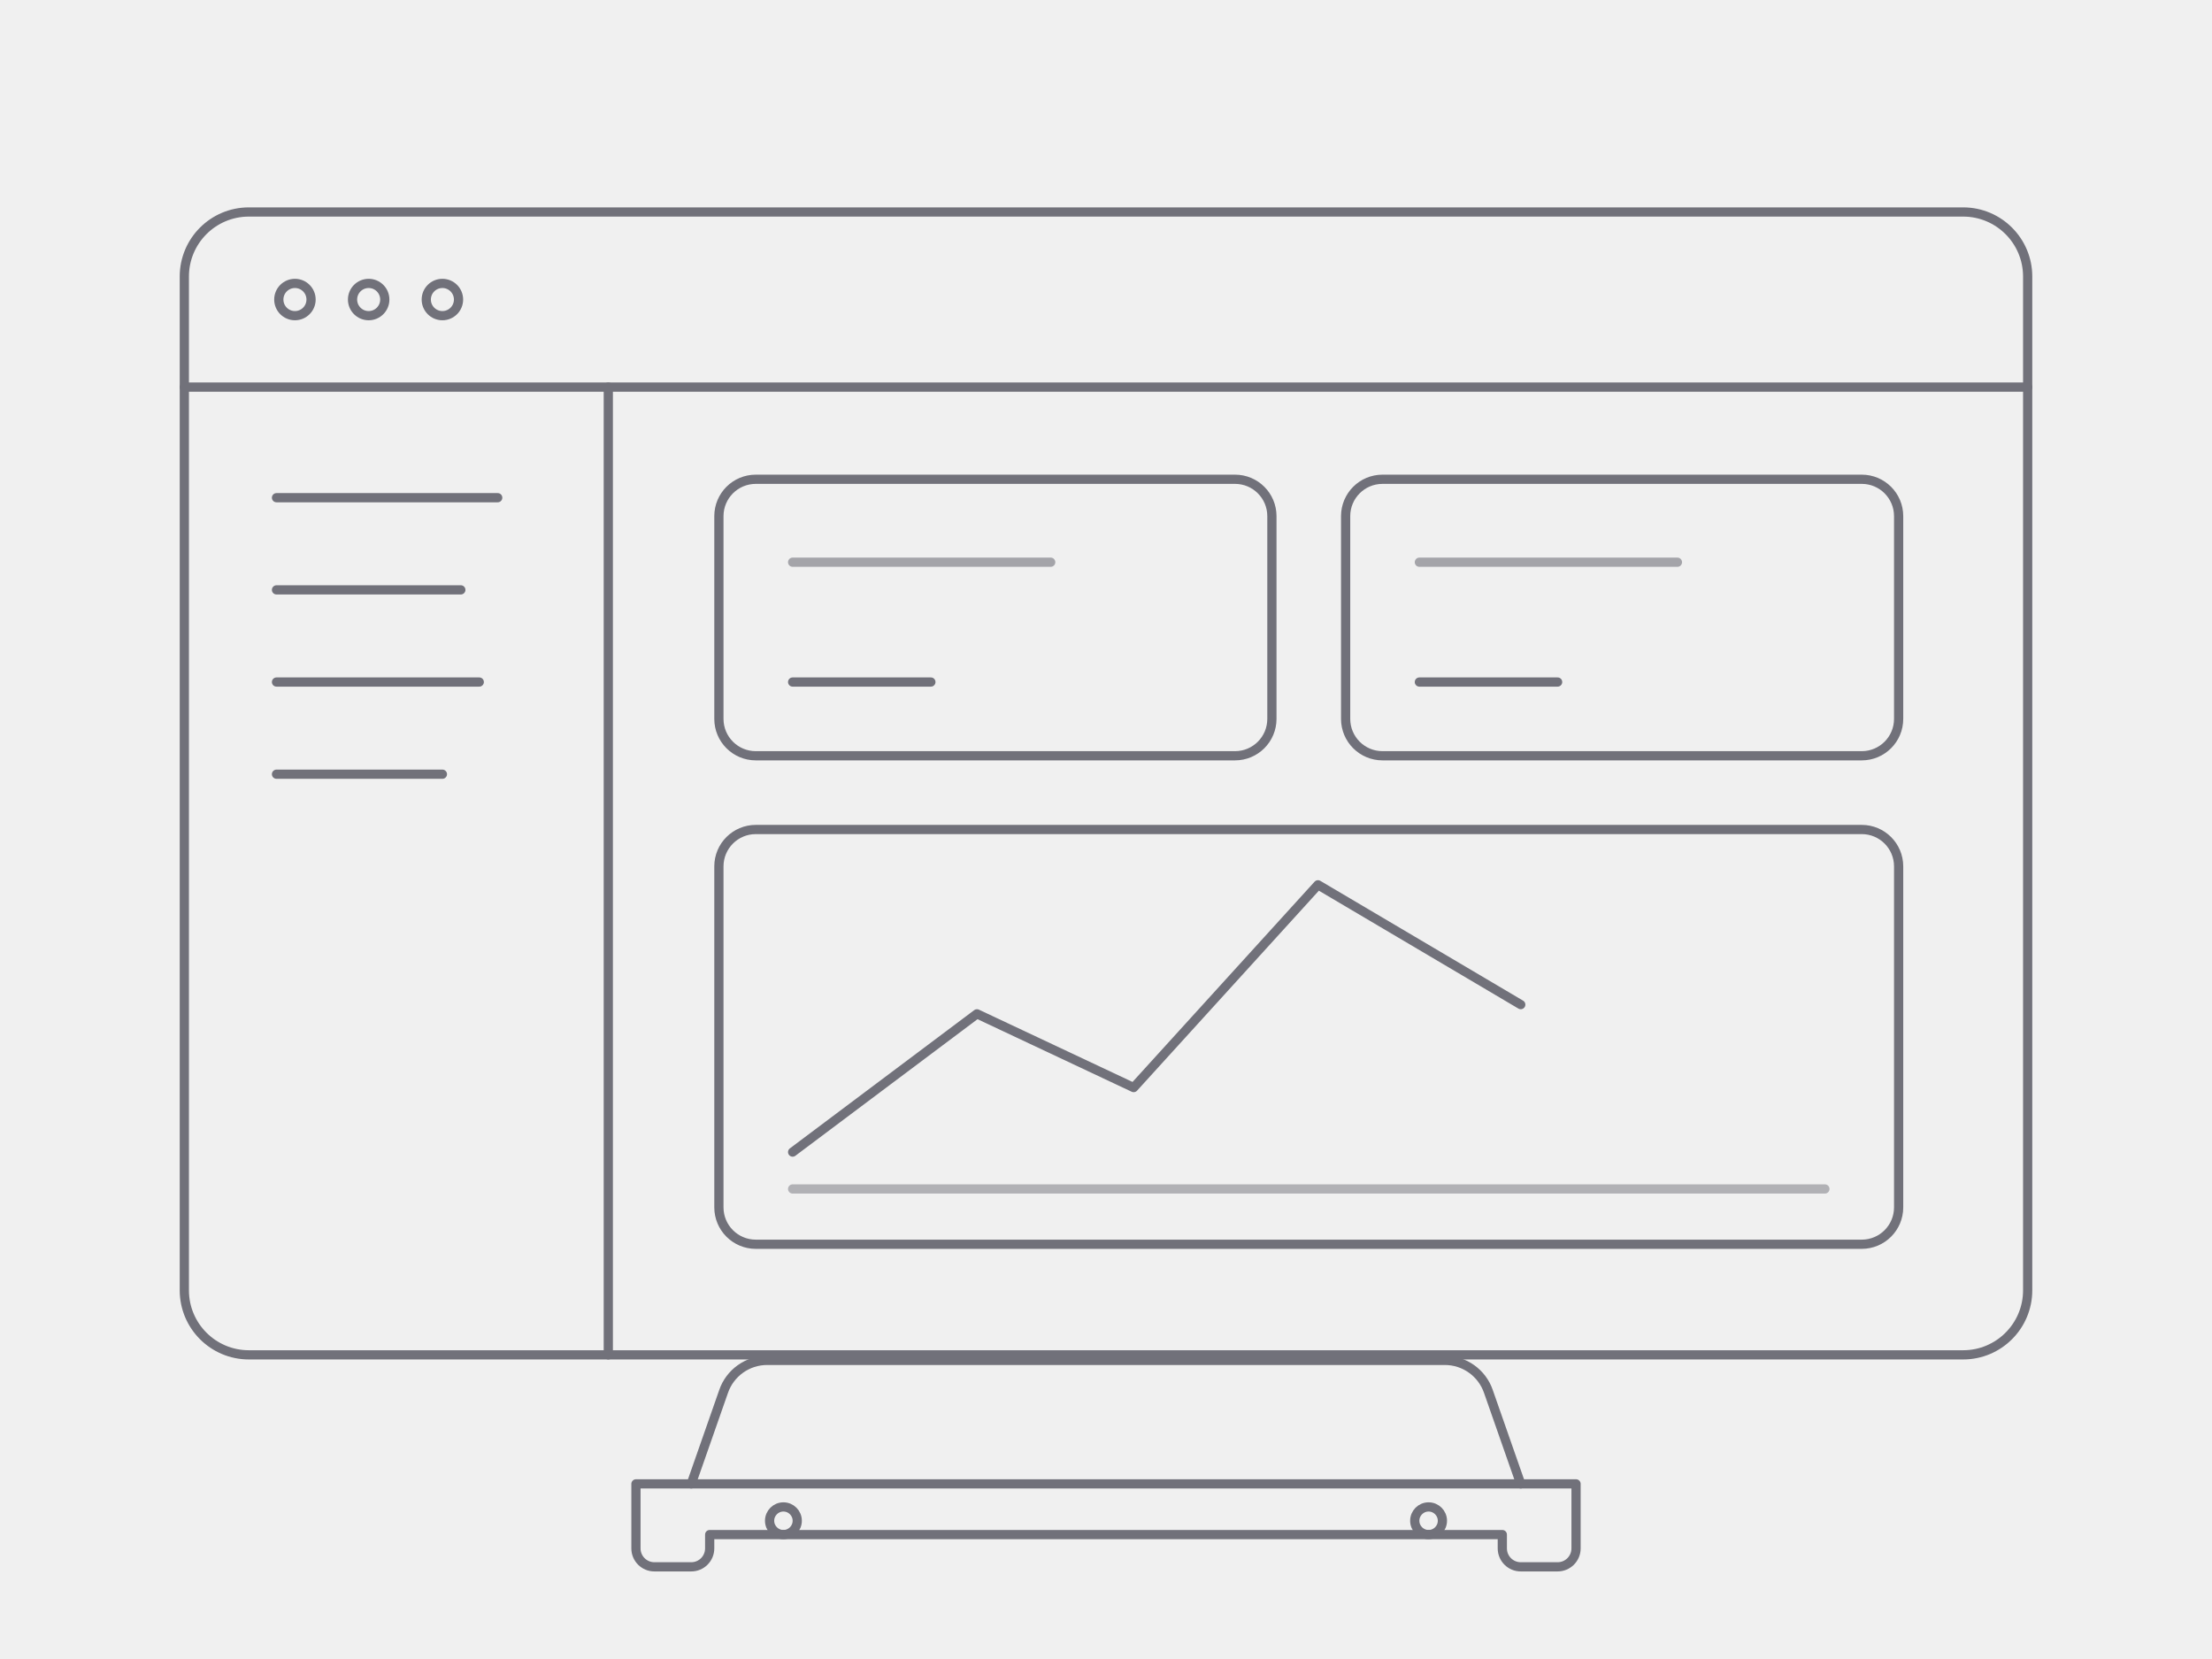
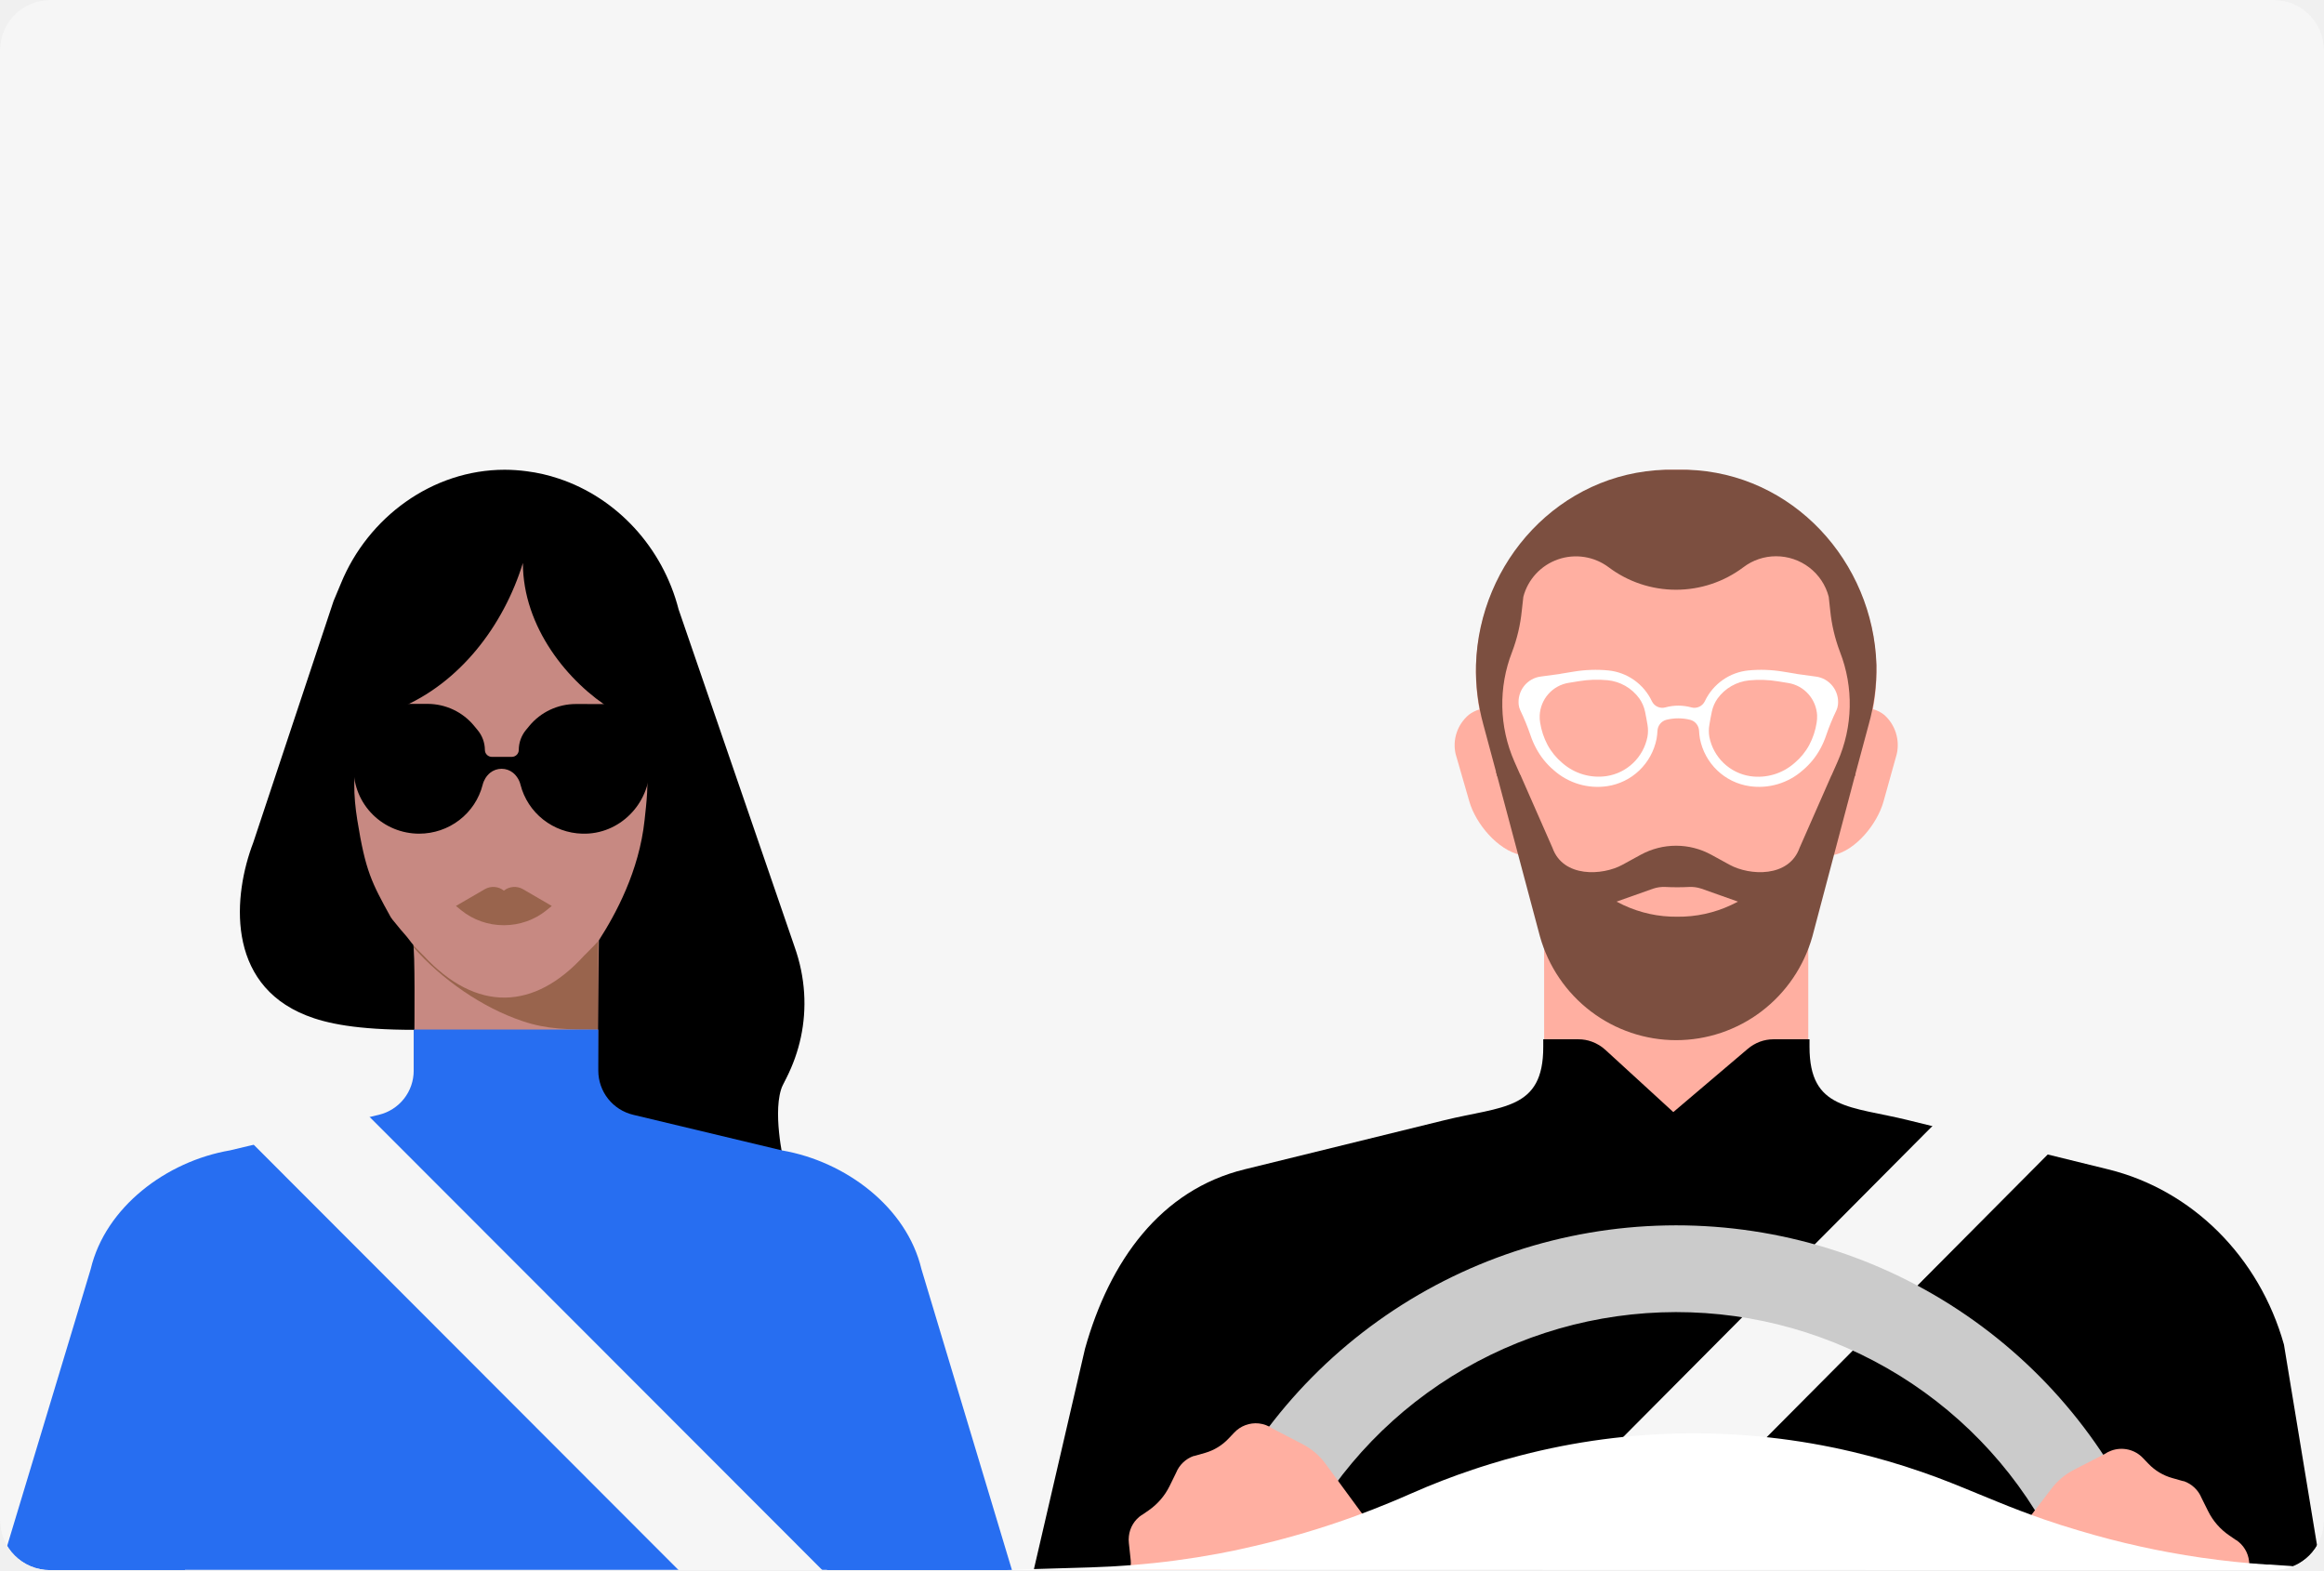
- <svg xmlns="http://www.w3.org/2000/svg" viewBox="0 0 480 360" fill="none" stroke="#71717a" stroke-width="2" stroke-linecap="round" stroke-linejoin="round">
-   <rect x="40" y="46" width="400" height="248" rx="14" />
-   <path d="M40 84h400" />
-   <circle cx="64" cy="65" r="3.5" />
-   <circle cx="80" cy="65" r="3.5" />
-   <circle cx="96" cy="65" r="3.5" />
-   <path d="M132 84v210" />
-   <path d="M60 108h48" />
-   <path d="M60 128h40" />
-   <path d="M60 148h44" />
-   <path d="M60 168h36" />
-   <rect x="156" y="104" width="120" height="60" rx="8" />
-   <rect x="292" y="104" width="120" height="60" rx="8" />
-   <path d="M172 148h30" />
-   <path d="M172 122h56" opacity=".6" />
-   <path d="M308 148h30" />
-   <path d="M308 122h56" opacity=".6" />
-   <rect x="156" y="180" width="256" height="90" rx="8" />
-   <path d="M172 250l40-30 34 16 40-44 44 26" />
-   <path d="M172 258h224" opacity=".5" />
-   <path d="M150 322l7-20a10 10 0 0 1 9.5-6.8h147a10 10 0 0 1 9.5 6.8l7 20" />
-   <path d="M138 322h204v14a4 4 0 0 1-4 4h-8a4 4 0 0 1-4-4v-3H154v3a4 4 0 0 1-4 4h-8a4 4 0 0 1-4-4z" />
-   <circle cx="170" cy="330" r="3" />
-   <circle cx="310" cy="330" r="3" />
+ <svg xmlns="http://www.w3.org/2000/svg" width="558" height="377" viewBox="0 0 558 377" fill="none">
+   <g clip-path="url(#clip0_4529_38245)">
+     <mask id="mask0_4529_38245" style="mask-type:luminance" maskUnits="userSpaceOnUse" x="0" y="0" width="558" height="377">
+       <path d="M558 0H0V377H558V0Z" fill="white" />
+     </mask>
+     <g mask="url(#mask0_4529_38245)">
+       <path d="M558 0H0V377H558V0Z" fill="#F6F6F6" />
+       <path d="M143.848 219.088V270.703H99.345V219.895C106.799 226.764 143.848 219.088 143.848 219.088Z" fill="#C78982" />
+       <path d="M99.138 227.301V209.889H143.641V247.194C136.409 247.194 131.383 247.194 125.445 245.174C115.846 241.964 106.087 235.213 99.138 227.301Z" fill="#99644D" />
+       <path d="M77.309 169.294C77.309 168.123 77.362 166.969 77.45 165.832C77.587 164.223 77.814 162.623 78.13 161.039C78.13 160.863 78.13 160.678 78.13 160.501C78.13 137.452 94.507 118.448 115.672 115.699C117.429 115.467 119.2 115.349 120.972 115.346C144.628 115.346 163.814 135.611 163.814 160.501C163.814 160.668 163.814 160.836 163.814 161.004C164.3 163.472 164.573 165.978 164.627 168.493C164.627 168.766 164.627 169.03 164.627 169.303C164.627 169.303 164.768 171.066 164.689 174.176C164.636 176.193 164.52 178.193 164.309 180.193C164.255 180.731 164.203 181.26 164.114 181.788C163.855 183.938 163.508 186.067 163.072 188.176C162.313 191.871 161.282 195.504 159.989 199.048C157.704 205.359 154.629 211.358 150.838 216.9L150.661 217.173C150.016 218.098 149.363 219.021 148.665 219.922C146.198 223.215 143.478 226.309 140.529 229.181L140.291 229.402C128.348 242.619 114.382 243.191 101.654 229.402C101.581 229.323 101.504 229.251 101.424 229.181C97.075 224.93 93.223 220.199 89.941 215.084C87.883 211.903 86.055 208.579 84.472 205.137C82.519 200.912 80.946 196.521 79.773 192.017C78.564 187.442 77.79 182.763 77.459 178.043C77.353 176.757 77.291 175.453 77.256 174.158C77.256 173.691 77.256 173.277 77.256 172.828C77.203 170.581 77.309 169.294 77.309 169.294Z" fill="#C78982" />
+       <path d="M73.5 243.796C78.388 245.75 85.643 247.271 99.503 247.271C99.503 247.271 99.679 227.349 99.193 226.82C98.708 226.291 98.043 225.32 97.576 224.791C97.108 224.262 96.632 223.709 96.173 223.172C95.714 222.635 95.335 222.168 94.929 221.647C94.841 221.55 94.77 221.453 94.691 221.356C94.367 220.996 94.072 220.61 93.809 220.203C89.239 211.907 87.766 209.238 85.78 196.839C83.919 185.197 85.163 174.427 95.732 170.112C110.368 164.079 120.893 150.271 125.551 135.168C125.551 150.649 136.482 163.947 147.068 170.455C157.452 176.84 155.59 189.089 154.77 196.875C153.465 209.203 147.789 219.561 143.784 225.787L143.301 279.744L144.183 279.939C175.061 286.753 201.342 257.042 190.774 227.318L162.939 146.334C159.11 131.416 148.083 119.536 134.153 114.913C131.659 114.073 129.088 113.483 126.477 113.151C124.723 112.917 122.954 112.796 121.184 112.79C103.76 112.79 88.339 124.239 81.855 140.09C81.272 141.526 80.681 142.917 80.09 144.309L60.805 202.317C56.014 214.795 54.082 236.072 73.5 243.796Z" fill="black" />
+       <path d="M188.165 278.879C188.165 278.879 185.276 266.369 187.943 260.527L189.365 257.416L156.115 271.405L188.165 278.879Z" fill="black" />
+       <path d="M198.556 377C198.552 376.977 198.552 376.952 198.556 376.93H44.421C44.421 376.93 44.421 376.973 44.421 377H0V376.876L18.065 317.044L21.782 304.701C25.314 289.86 39.918 278.831 55.228 276.212L90.978 267.668C93.357 267.096 95.475 265.741 96.99 263.824C98.505 261.904 99.329 259.531 99.331 257.087V247.194H143.655V257.087C143.658 259.535 144.486 261.911 146.006 263.83C147.526 265.749 149.65 267.102 152.034 267.668L187.793 276.228C203.094 278.875 217.707 289.879 221.239 304.717L242.977 377H198.556Z" fill="#276EF1" />
+       <path d="M197.451 377H162.938L52.688 266.614H87.174L197.451 377Z" fill="#F6F6F6" />
+       <path d="M138.25 169.04C136.116 169.043 134.01 169.515 132.083 170.421C130.156 171.328 128.455 172.646 127.106 174.28L126.296 175.258C125.174 176.614 124.561 178.313 124.56 180.066C124.56 180.507 124.383 180.931 124.067 181.243C123.752 181.555 123.324 181.73 122.878 181.73H118.071C117.631 181.721 117.212 181.542 116.904 181.231C116.597 180.919 116.424 180.501 116.424 180.066C116.411 178.308 115.782 176.608 114.644 175.258L113.843 174.289C112.494 172.642 110.792 171.314 108.86 170.4C106.928 169.486 104.814 169.009 102.672 169.005H85.021C84.992 169.005 84.965 169.016 84.945 169.036C84.925 169.055 84.914 169.083 84.914 169.111V184.61C84.916 188.738 86.576 192.696 89.526 195.614C92.478 198.533 96.479 200.172 100.651 200.172C104.145 200.171 107.538 199.019 110.296 196.898C113.054 194.777 115.019 191.808 115.881 188.459C116.15 187.333 116.773 186.322 117.662 185.57C118.443 184.936 119.423 184.589 120.434 184.589C121.445 184.589 122.425 184.936 123.207 185.57C124.096 186.325 124.72 187.34 124.987 188.467C125.834 191.748 127.739 194.666 130.414 196.778C133.089 198.89 136.387 200.081 139.808 200.172C148.762 200.436 156.017 192.986 156.017 184.126V169.172C156.017 169.144 156.005 169.117 155.985 169.097C155.966 169.077 155.938 169.067 155.91 169.067L138.25 169.04Z" fill="black" />
+       <path d="M125.55 213.489C124.848 213.085 124.026 212.903 123.205 212.969C122.384 213.033 121.606 213.345 120.986 213.855C120.365 213.345 119.588 213.033 118.766 212.969C117.945 212.903 117.123 213.085 116.421 213.489L109.468 217.528L110.754 218.571C113.595 220.881 117.223 222.151 120.977 222.153C124.731 222.151 128.359 220.881 131.2 218.571L132.486 217.528L125.55 213.489Z" fill="#99644D" />
+       <path d="M434.175 286.545H370.745L370.755 255.257L370.745 202.224H434.175V286.545Z" fill="#FFAFA1" />
+       <path d="M248.241 376.793L260.524 323.807C266.428 302.757 278.643 285.718 298.818 280.771L346.763 268.982C360.702 265.557 370.573 266.579 370.538 251.375V249.543H379.023C380.105 249.543 381.178 249.733 382.196 250.107C383.406 250.545 384.518 251.218 385.466 252.088L401.77 267.019L419.606 251.867C420.492 251.107 421.506 250.512 422.602 250.107C423.62 249.737 424.693 249.547 425.775 249.543H434.47V251.375C434.47 266.561 444.298 265.53 458.243 268.982L506.188 280.771C526.367 285.727 542.476 301.794 548.384 322.844L557.277 376.793H248.241Z" fill="black" />
+       <path d="M441.865 173.003L440.314 205.29C445.655 204.1 450.719 197.813 452.222 192.504L455.419 181.048C455.803 179.354 455.727 177.586 455.194 175.931C454.668 174.277 453.706 172.797 452.411 171.648C451.633 171.028 450.743 170.57 449.792 170.303C448.84 170.034 447.843 169.962 446.86 170.088C445.88 170.214 444.932 170.537 444.073 171.038C443.219 171.538 442.471 172.207 441.873 173.003H441.865Z" fill="#FFAFA1" />
+       <path d="M363.513 173.003L365.119 205.29C359.597 204.1 354.362 197.813 352.812 192.504L349.504 181.048C349.112 179.351 349.197 177.582 349.748 175.928C350.301 174.273 351.3 172.794 352.64 171.648C353.443 171.028 354.364 170.57 355.349 170.303C356.333 170.034 357.363 169.962 358.379 170.088C359.395 170.214 360.373 170.537 361.257 171.038C362.142 171.538 362.917 172.207 363.532 173.003H363.513Z" fill="#FFAFA1" />
+       <path d="M449.643 170.644L448.212 178.072C447.956 179.413 447.556 181.045 447.061 182.88C442.703 199.006 430.409 231.189 430.409 231.189C428.101 236.688 424.218 241.383 419.245 244.684C414.272 247.988 408.434 249.75 402.46 249.75C396.488 249.75 390.647 247.988 385.676 244.684C380.703 241.383 376.818 236.688 374.512 231.189C374.512 231.189 362.217 198.998 357.859 182.88C357.364 181.045 356.975 179.421 356.709 178.072L355.278 170.671C349.622 141.47 371.259 113.672 401.019 112.79H402.46H403.901C433.644 113.672 455.302 141.47 449.643 170.644Z" fill="#FFAFA1" />
+       <path d="M450.539 159.672C449.798 134.863 430.469 113.538 405.09 112.79H403.692H402.472H401.26H399.857C374.421 113.538 355.142 134.863 354.391 159.672C354.277 164.503 354.872 169.325 356.158 173.985L359.49 186.38H365.167L363.61 182.861C359.938 174.508 359.738 165.048 363.053 156.548C364.265 153.356 365.049 150.02 365.388 146.625L365.759 143.299C366.298 141.234 367.341 139.333 368.796 137.764C370.249 136.196 372.07 135.008 374.095 134.306C376.12 133.604 378.288 133.41 380.406 133.74C382.526 134.071 384.529 134.915 386.242 136.2C390.897 139.705 396.576 141.601 402.414 141.601C408.252 141.601 413.932 139.705 418.589 136.2C420.835 134.49 423.585 133.562 426.413 133.561C429.309 133.552 432.125 134.503 434.418 136.263C436.712 138.023 438.355 140.492 439.082 143.282L439.443 146.607C439.786 150.002 440.574 153.338 441.786 156.531C445.097 165.031 444.897 174.49 441.229 182.844L439.674 186.363H445.347L448.683 173.967C449.992 169.316 450.615 164.501 450.539 159.672Z" fill="#7C4F40" />
+       <path d="M445.492 185.815L435.157 224.866C433.138 232.032 428.853 238.338 422.951 242.829C417.049 247.32 409.852 249.75 402.454 249.75C395.055 249.75 387.859 247.32 381.957 242.829C376.054 238.338 371.771 232.032 369.752 224.866L359.201 185.298L365.084 186.124L372.756 203.576C375.317 210.777 384.75 210.261 389.543 207.645L393.975 205.218C396.568 203.805 399.471 203.064 402.419 203.064C405.366 203.064 408.269 203.805 410.862 205.218L415.294 207.645C420.09 210.261 429.52 210.777 432.082 203.576L439.711 186.228L445.492 185.815Z" fill="#7C4F40" />
+       <path d="M435.946 162.445L431.477 161.832L431.105 161.752L428.06 161.254C425.321 160.803 422.538 160.71 419.776 160.978C417.552 161.202 415.422 161.999 413.593 163.293C411.766 164.587 410.3 166.334 409.338 168.364C409.058 168.95 408.585 169.42 407.996 169.692C407.41 169.965 406.748 170.023 406.124 169.858C404.066 169.286 401.892 169.286 399.836 169.858C399.211 170.023 398.548 169.965 397.962 169.692C397.375 169.42 396.9 168.95 396.622 168.364C395.66 166.334 394.194 164.587 392.365 163.293C390.536 161.999 388.408 161.202 386.184 160.978C383.422 160.71 380.637 160.803 377.9 161.254L374.853 161.752L374.483 161.832L369.996 162.436C368.394 162.628 366.932 163.449 365.931 164.721C364.927 165.994 364.465 167.613 364.645 169.227C364.7 169.679 364.826 170.119 365.016 170.533C365.956 172.488 366.779 174.497 367.479 176.55C367.842 177.634 368.297 178.684 368.839 179.688C369.909 181.694 371.348 183.476 373.078 184.941C374.814 186.48 376.862 187.619 379.079 188.279C381.296 188.939 383.631 189.104 385.918 188.763C388.808 188.327 391.494 187.005 393.61 184.977C395.726 182.949 397.169 180.314 397.743 177.43C397.856 176.79 397.931 176.142 397.964 175.493C397.986 174.875 398.209 174.281 398.595 173.8C398.981 173.32 399.514 172.978 400.111 172.826C401.981 172.364 403.934 172.364 405.806 172.826C406.401 172.978 406.933 173.32 407.319 173.8C407.707 174.281 407.928 174.875 407.951 175.493C407.984 176.142 408.058 176.79 408.172 177.43C408.748 180.312 410.193 182.946 412.307 184.972C414.425 186.998 417.109 188.319 419.997 188.754C422.286 189.099 424.623 188.937 426.844 188.278C429.065 187.62 431.117 186.481 432.854 184.941C434.586 183.485 436.027 181.711 437.102 179.715C437.645 178.711 438.099 177.661 438.462 176.577C439.162 174.524 439.986 172.515 440.927 170.56C441.117 170.146 441.239 169.705 441.295 169.253C441.481 167.637 441.02 166.013 440.017 164.737C439.014 163.46 437.55 162.637 435.946 162.445ZM395.552 176.942C395.078 179.334 393.88 181.521 392.124 183.204C390.367 184.887 388.139 185.984 385.743 186.346C383.843 186.624 381.909 186.485 380.07 185.937C378.232 185.389 376.533 184.446 375.092 183.172C373.652 181.964 372.454 180.493 371.558 178.835C370.679 177.169 370.082 175.366 369.793 173.502C369.698 172.932 369.663 172.355 369.688 171.778C369.775 169.878 370.507 168.066 371.763 166.643C373.018 165.221 374.721 164.276 376.585 163.965L379.11 163.556C381.383 163.18 383.697 163.103 385.988 163.325C387.493 163.472 388.949 163.937 390.259 164.691C391.572 165.445 392.712 166.47 393.602 167.698C394.281 168.658 394.754 169.751 394.989 170.906C395.183 171.796 395.402 173.067 395.571 174.035C395.734 174.998 395.728 175.982 395.552 176.942ZM436.291 171.796C436.313 172.372 436.278 172.95 436.183 173.52C435.894 175.384 435.298 177.187 434.418 178.853C433.525 180.51 432.325 181.982 430.884 183.19C429.443 184.463 427.744 185.407 425.907 185.955C424.068 186.502 422.133 186.641 420.234 186.363C417.837 186.001 415.61 184.904 413.853 183.222C412.098 181.539 410.901 179.352 410.424 176.959C410.255 175.998 410.255 175.014 410.424 174.053C410.583 173.084 410.812 171.796 411.006 170.924C411.242 169.769 411.712 168.676 412.394 167.715C413.283 166.491 414.423 165.471 415.734 164.72C417.043 163.97 418.496 163.506 419.997 163.36C422.29 163.139 424.602 163.216 426.875 163.591L429.402 164C431.266 164.311 432.967 165.257 434.222 166.679C435.477 168.101 436.21 169.913 436.299 171.813L436.291 171.796Z" fill="white" />
+       <path d="M499.65 269.17L398.127 371.288L397.561 371.854L397.728 371.889H363.23L363.072 371.854L363.559 371.36L363.629 371.288L465.169 269.17H499.65Z" fill="#F6F6F6" />
+       <path d="M517.97 375.244C517.423 373.732 516.863 372.23 516.267 370.745C506.977 347.763 490.889 328.135 470.13 314.47C449.373 300.805 424.931 293.746 400.051 294.236C375.169 294.723 351.024 302.734 330.824 317.203C310.624 331.671 295.323 351.913 286.952 375.244C286.75 375.831 286.537 376.419 286.343 377H308.872C309.128 376.411 309.383 375.822 309.648 375.244C317.344 357.902 329.786 343.066 345.551 332.433C361.317 321.799 379.772 315.796 398.804 315.11C417.835 314.422 436.677 319.08 453.173 328.552C469.67 338.021 483.16 351.922 492.095 368.665C493.251 370.807 494.327 373.003 495.309 375.244C495.573 375.831 495.829 376.419 496.075 377H518.579L517.97 375.244Z" fill="#CBCBCB" />
+       <path d="M328.801 365.824C323.328 367.76 317.511 368.82 312.137 371.206C311.978 371.276 308.597 375.312 306.419 376.213C305.614 376.517 304.796 376.781 303.966 377H271.438L271.492 375.965C271.531 375.537 271.531 375.106 271.492 374.676L271.048 370.524C270.98 369.966 270.98 369.404 271.048 368.846C271.157 367.826 271.49 366.843 272.02 365.967C272.551 365.089 273.267 364.337 274.12 363.767H274.173L275.802 362.645C277.933 361.164 279.652 359.17 280.804 356.849L282.39 353.616C282.765 352.682 283.337 351.841 284.066 351.147C284.795 350.451 285.662 349.92 286.613 349.587H286.745L287.251 349.445L289.411 348.827C291.551 348.199 293.484 347.009 295.007 345.382L296.316 344.004C297.065 343.196 297.992 342.576 299.022 342.19C300.054 341.804 301.161 341.661 302.257 341.777C302.839 341.841 303.409 341.977 303.956 342.184C304.501 342.386 305.019 342.657 305.498 342.987L312.872 346.813C314.959 347.914 316.772 349.466 318.184 351.354L328.801 365.824Z" fill="#FFAFA1" />
+       <path d="M540.005 376.612L539.904 377H492.045L491.461 376.806C489.236 376.039 484.515 371.617 482.258 370.92L492.541 357.466C493.967 355.584 495.794 354.037 497.896 352.938L505.324 349.123C505.811 348.794 506.331 348.524 506.884 348.321C508.203 347.827 509.646 347.737 511.017 348.061C512.388 348.383 513.631 349.108 514.582 350.137L515.903 351.511C517.441 353.107 519.382 354.268 521.525 354.876L523.699 355.493L524.21 355.634H524.343C525.298 355.966 526.17 356.497 526.9 357.191C527.637 357.884 528.209 358.722 528.589 359.652L530.195 362.876C531.345 365.194 533.085 367.184 535.234 368.656L536.865 369.776H536.917C537.775 370.346 538.496 371.096 539.029 371.97C539.561 372.846 539.894 373.825 540.005 374.841C540.083 375.428 540.083 376.025 540.005 376.612Z" fill="#FFAFA1" />
+       <path d="M563.574 377L241.738 376.938L261.705 376.347C265.142 376.242 268.571 376.05 271.996 375.775C278.864 375.223 285.697 374.317 292.47 373.059C295.259 372.548 298.042 371.96 300.818 371.296C309.189 369.379 317.428 366.942 325.486 363.996L325.62 363.942C328.349 362.943 331.061 361.885 333.755 360.769C335.37 360.104 336.978 359.416 338.58 358.706L338.956 358.547C343.774 356.419 348.646 354.533 353.571 352.886L354.319 352.639L355.458 352.261C356.232 352.004 357.017 351.759 357.791 351.529C360.165 350.788 362.572 350.106 365.01 349.482C391.137 342.69 418.552 342.388 444.825 348.602C450.452 349.928 456.008 351.544 461.472 353.442C463.79 354.242 466.102 355.099 468.404 356.016C469.222 356.334 470.041 356.661 470.855 357.003L479.469 360.53C483.202 362.065 486.967 363.492 490.757 364.816C493.507 365.766 496.267 366.648 499.037 367.46C503.979 368.948 508.959 370.243 513.979 371.348C516.24 371.848 518.513 372.307 520.783 372.724C525.984 373.689 531.204 374.443 536.452 374.99C539.047 375.263 541.658 375.484 544.264 375.659H545.005L563.574 377Z" fill="white" />
+       <path d="M408.498 213.37C407.538 213.047 406.531 212.911 405.523 212.967C403.649 213.062 401.783 213.062 399.91 212.967C398.903 212.911 397.893 213.047 396.933 213.37L388.137 216.487L389.77 217.301C393.839 219.205 398.257 220.164 402.716 220.108C407.175 220.164 411.595 219.205 415.664 217.301L417.294 216.487L408.498 213.37Z" fill="#FFAFA1" />
+     </g>
+   </g>
+   <defs>
+     <clipPath id="clip0_4529_38245">
+       <rect width="558" height="377" rx="12" fill="white" />
+     </clipPath>
+   </defs>
</svg>
